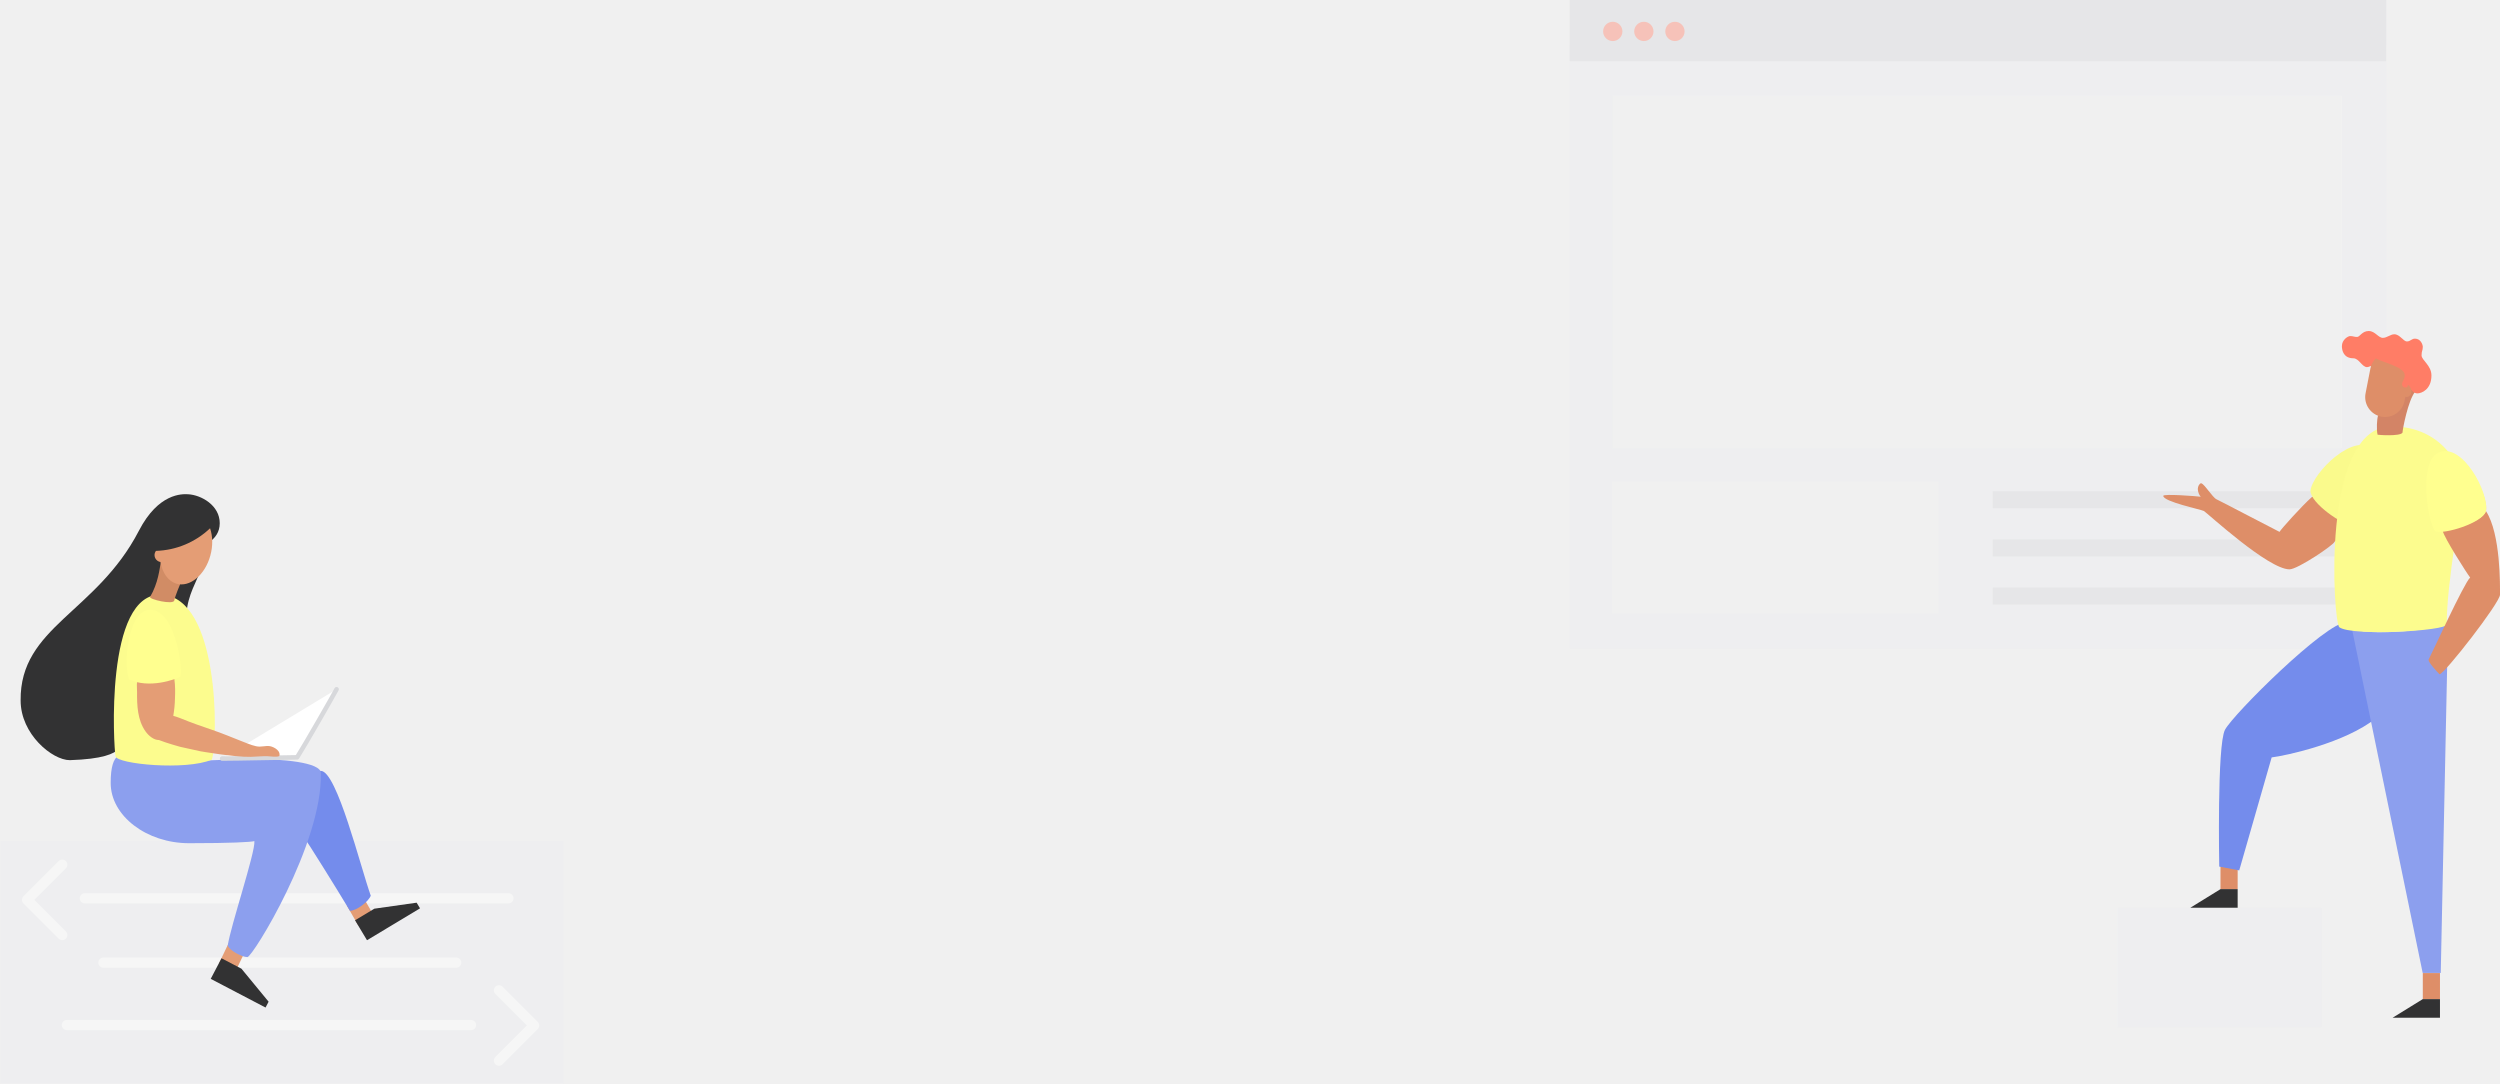
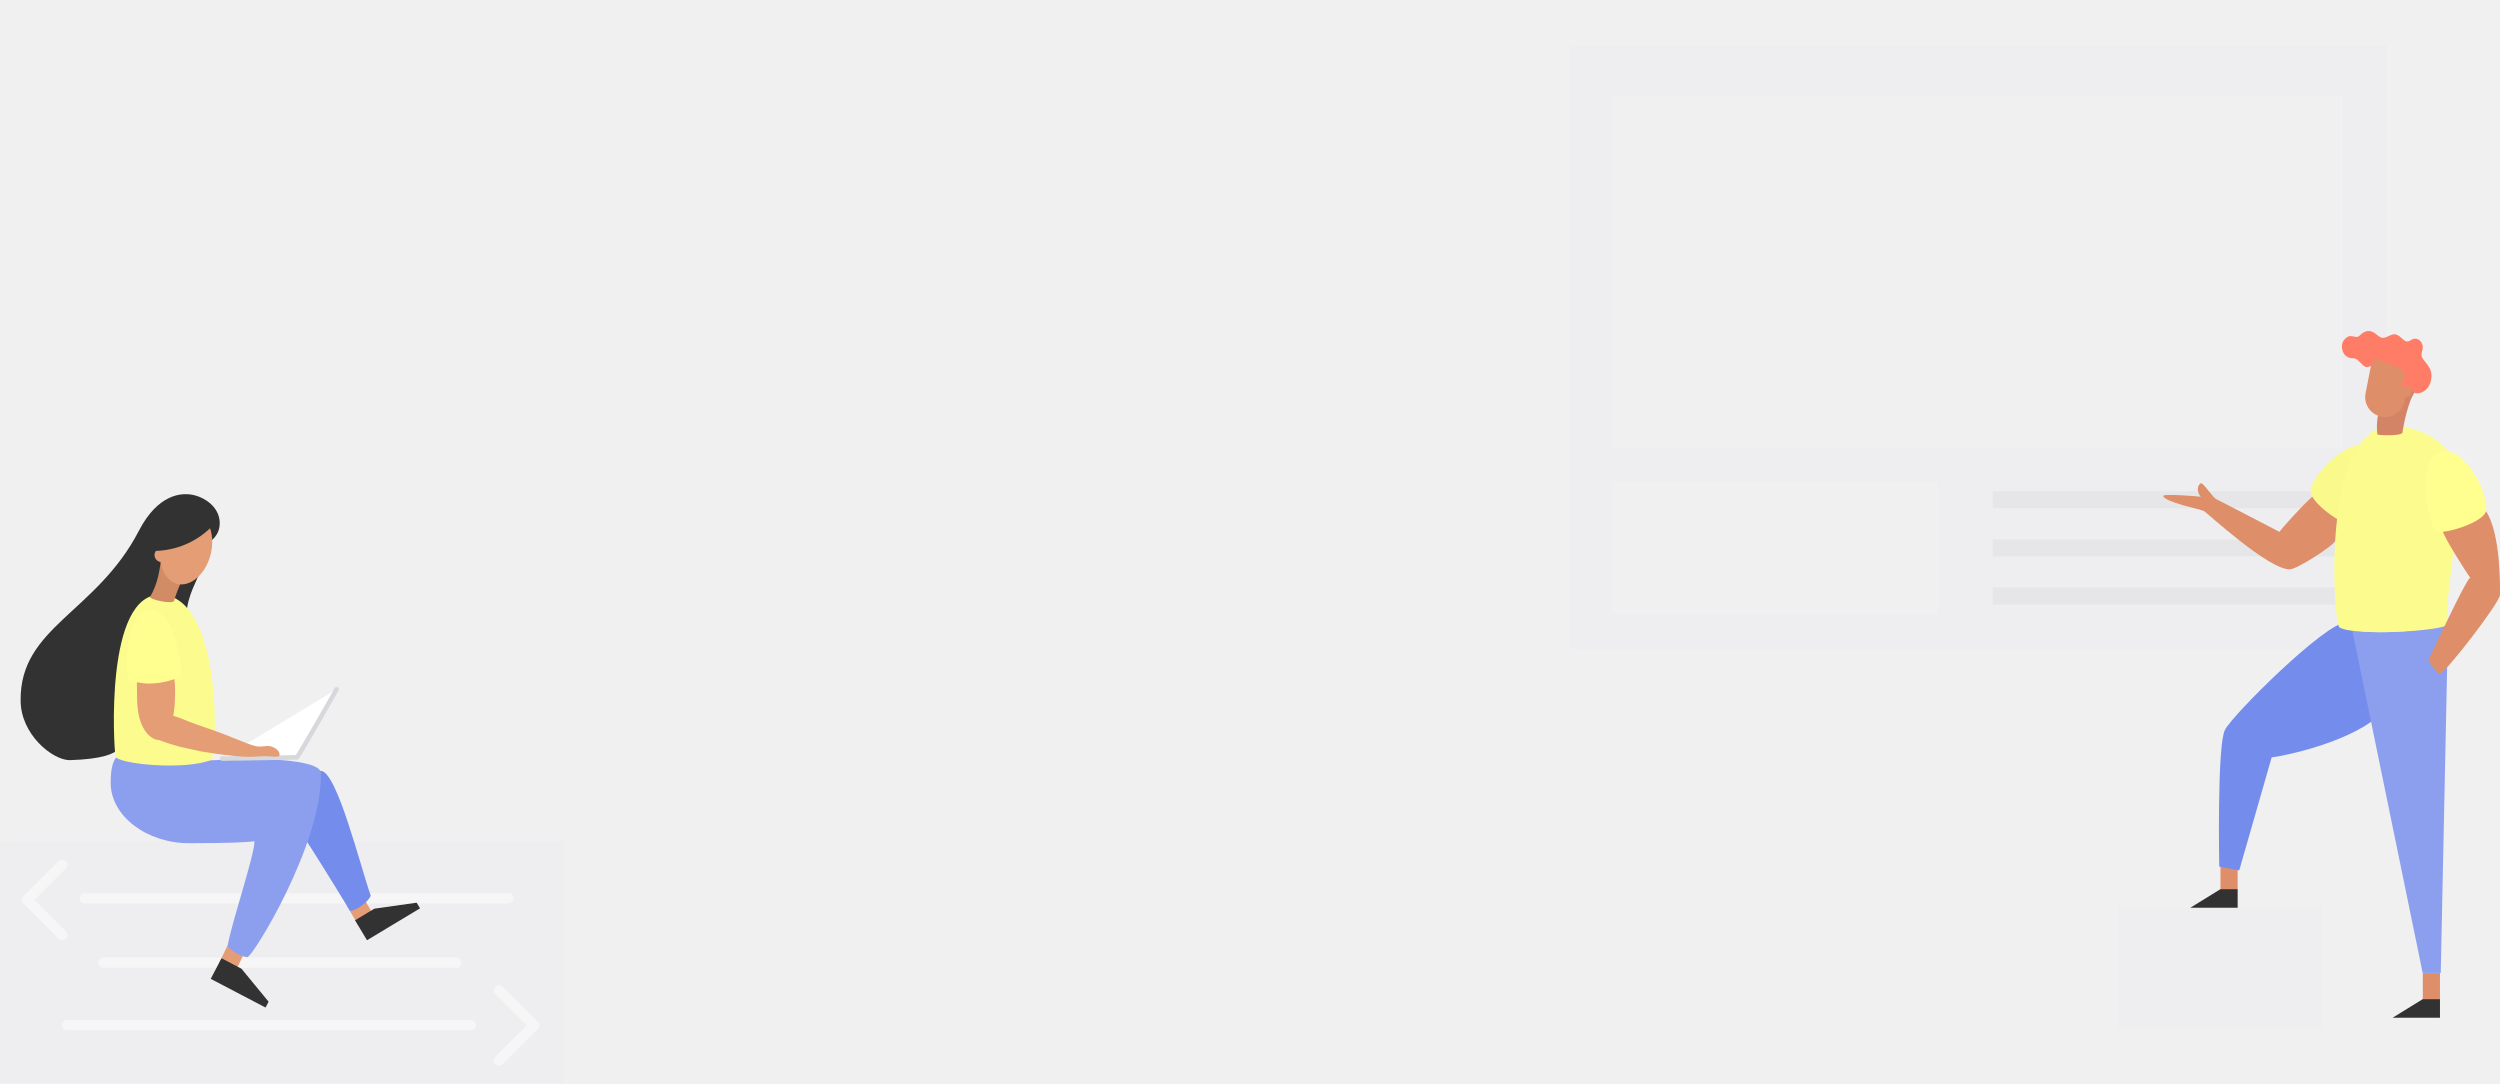
<svg xmlns="http://www.w3.org/2000/svg" viewBox="0 0 1114 483" version="1.1">
  <g id="Background" opacity="0.4">
    <path d="M1063.3,20 L1063.3,289 L699.45,289 L699.45,20 L1063.3,20 Z M863.7,214.7 L718.25,214.7 L718.25,273.5 L863.7,273.5 L863.7,214.7 Z M1043.55,42.7 L718.55,42.7 L718.55,199.7 L1043.55,199.7 L1043.55,42.7 Z" id="Combined-Shape" fill="#EBECF0" fill-rule="nonzero" />
-     <rect id="Rectangle" fill="#D7D8DB" fill-rule="nonzero" x="699.45" y="0" width="363.85" height="27.3" />
-     <path d="M718.65,9.7 C721.025,9.7 722.95,11.625 722.95,14 C722.95,16.375 721.025,18.3 718.65,18.3 C716.275,18.3 714.35,16.375 714.35,14 C714.35,11.625 716.275,9.7 718.65,9.7 Z M732.5,9.7 C734.875,9.7 736.8,11.625 736.8,14 C736.8,16.375 734.875,18.3 732.5,18.3 C730.125,18.3 728.2,16.375 728.2,14 C728.2,11.625 730.125,9.7 732.5,9.7 Z M746.35,9.7 C748.725,9.7 750.65,11.625 750.65,14 C750.65,16.375 748.725,18.3 746.35,18.3 C743.975,18.3 742.05,16.375 742.05,14 C742.05,11.625 743.975,9.7 746.35,9.7 Z" id="Combined-Shape" fill="#FF7D66" fill-rule="nonzero" />
    <path d="M1087.65,261.8 L1087.65,269.4 L887.95,269.4 L887.95,261.8 L1087.65,261.8 Z M1087.65,240.35 L1087.65,247.95 L887.95,247.95 L887.95,240.35 L1087.65,240.35 Z M1087.65,218.9 L1087.65,226.5 L887.95,226.5 L887.95,218.9 L1087.65,218.9 Z" id="Combined-Shape" fill="#D7D8DB" fill-rule="nonzero" />
    <polygon id="Path" fill="#EBECF0" fill-rule="nonzero" points="0.284 374.749 251.234 374.749 251.234 482.703 0.284 482.703" />
    <path d="M37.813,400.282 L226.551,400.282 M46.085,428.95 L203.284,428.95 M29.813,456.758 L209.885,456.758" id="Combined-Shape" stroke="#FFFFFF" stroke-width="4.543" stroke-linecap="round" stroke-linejoin="round" />
    <polyline id="Path" stroke="#FFFFFF" stroke-width="4.543" fill="#EBECF0" stroke-linecap="round" stroke-linejoin="round" points="27.741 416.644 12.072 400.978 27.741 385.309" />
    <polyline id="Path" stroke="#FFFFFF" stroke-width="4.543" fill="#EBECF0" stroke-linecap="round" stroke-linejoin="round" points="222.338 472.616 238 456.95 222.334 441.284" />
    <rect id="Rectangle" fill="#EBECF0" fill-rule="nonzero" x="943.5" y="404.5" width="91.05" height="53.3" />
  </g>
  <g id="Foreground" transform="translate(9, 147.5)">
    <rect id="Rectangle" fill="#DE8E68" fill-rule="nonzero" x="980.45" y="237.1" width="7.65" height="11.6" />
    <rect id="Rectangle" fill="#DE8E68" fill-rule="nonzero" x="1070.6" y="286.1" width="7.65" height="11.6" />
    <path d="M1036.6,129.75 C1027.35,129.75 986.05,170.8 982.45,177.7 C978.85,184.6 979.9,238.65 979.9,238.65 L988.8,240.35 L1003.25,190 C1009.55,189.25 1036.05,183.55 1049.75,172.5 C1063.45,161.4 1048.45,136.65 1048.45,136.65 L1036.6,129.75 Z" id="Path" fill="#748CEC" fill-rule="nonzero" />
    <path d="M1021.15,74 C1016.6,78.05 1007.5,88.2 1006.75,89.5 C1004.45,88.4 980.5,75.8 978.7,75 C976.9,74.2 973.1,67.85 971.8,67.85 C971.05,67.85 970.35,69.3 970.35,70.3 C970.35,72 971.15,73.3 971.65,73.85 C969.95,73.6 954.95,72.45 954.95,73.45 C954.95,76.05 971.75,79.5 973.05,80.2 C974.35,80.9 1001.7,106.2 1011.2,106.2 C1014.9,106.2 1031.25,95.1 1031.25,93.9 C1032.8,92.85 1035.2,91.3 1035.2,91.3 L1035.2,82.5 L1029.5,78.35 C1029.5,78.3 1022.05,73.2 1021.15,74 Z" id="Path" fill="#DE8E68" fill-rule="nonzero" />
    <path d="M1020.55,71.1 C1021.55,63 1040.2,44.6 1048.75,52.8 C1056.2,59.95 1042.7,85.5 1039.25,86.5 C1035.35,86.9 1020.3,76.6 1020.55,71.1 Z" id="Path" fill="#FAFA8C" fill-rule="nonzero" />
    <path d="M1077.45,54.25 C1086.95,50.25 1100.25,72.25 1098.75,80.25 C1098.75,83.75 1079.25,91.25 1076.25,89.25 C1073.25,87.25 1067.95,58.25 1077.45,54.25 Z" id="Path" fill="#FED892" fill-rule="nonzero" />
    <path d="M1039.15,133.3 L1070.55,286.05 L1078.6,286.05 L1081.45,149.8 C1081.45,147.45 1081.25,132.65 1081.25,130.75 C1072.15,133.4 1052.75,135.5 1039.15,133.3 Z" id="Path" fill="#8C9FEE" fill-rule="nonzero" />
    <polygon id="Path" fill="#323233" fill-rule="nonzero" points="1070.6 297.7 1078.25 297.7 1078.25 306 1057.15 306" />
    <polygon id="Path" fill="#323233" fill-rule="nonzero" points="980.45 248.7 988.1 248.7 988.1 257 967 257" />
    <path d="M1056.65,42.5 C1080.15,42.5 1088.35,62.05 1088.35,68.4 C1088.35,74.75 1081,113.5 1081.3,130.75 C1081.35,133.6 1039.15,136.15 1033.4,132 C1030.7,130.05 1024.9,42.5 1056.65,42.5 Z" id="Path" fill="#FCFC8E" fill-rule="nonzero" />
    <path d="M1098.75,80.25 C1105.4,90.45 1105,113.95 1105,117.5 C1105,121.05 1080.2,152.95 1078.05,152.95 C1076.75,151.65 1073.15,147.7 1073.15,146.5 C1074.3,144.4 1089.05,112.15 1091.7,109.85 C1090.5,108.4 1079.95,91.85 1079.5,89.1 C1088.75,87.55 1097.7,83.65 1098.75,80.25 Z" id="Path" fill="#DE8E68" fill-rule="nonzero" />
    <path d="M1098.75,80.25 C1100.25,72.25 1088.1,49.05 1077.45,54.25 C1068.2,58.8 1073.25,87.25 1076.25,89.25 C1079.85,90.8 1097.35,85.55 1098.75,80.25 Z" id="Path" fill="#FFFF8F" fill-rule="nonzero" />
    <path d="M1050.65,37.7 C1050.15,39.25 1049.9,44.05 1050.45,46.2 C1050.5,46.3 1060.45,47.05 1061.55,45.3 C1061.6,43.85 1064,30.95 1067.25,26.95 C1067.55,26.5 1066.9,25.25 1066.9,25.25 L1055.35,30.05 L1050.65,37.7" id="Path" fill="#D38466" fill-rule="nonzero" />
    <path d="M1065.6,26.35 C1066.35,27.35 1067.3,27.8 1068.15,27.8 C1070.05,27.8 1074.45,26.05 1074.45,19.8 C1074.45,15.3 1070.05,13 1070.05,10.85 C1070.05,8.8 1070.6,8.75 1070.6,7.05 C1070.6,6.2 1069.75,3.4 1067.1,3.4 C1065.6,3.4 1065.05,4.65 1063.55,4.65 C1061.9,4.65 1060.4,1.45 1057.9,1.45 C1056.2,1.45 1054.6,3.05 1052.8,3.05 C1050.75,3.05 1049.35,0 1046.5,0 C1043.55,0 1042.5,2.65 1041.35,2.65 C1039.9,2.65 1039.65,2.25 1038.2,2.25 C1037.3,2.25 1034.55,3.85 1034.55,6.75 C1034.55,8.8 1035.4,12.15 1039.65,12.15 C1042.15,12.15 1043.55,16.1 1045.75,16.1 C1046.6,16.1 1047.35,15.4 1047.55,15.75 C1048.4,17.25 1050.15,21.35 1050.15,21.35 L1058.1,25.8 L1065.6,26.35 Z" id="Path" fill="#FF7D66" fill-rule="nonzero" />
    <path d="M1063.85,24.3 C1063.85,25 1063.6,25.15 1062.55,25.15 C1062.05,25.15 1061.35,24.5 1061.35,23.8 C1061.35,22.15 1062.55,21.8 1062.55,19.65 C1062.55,16 1053,14.1 1049.65,12.2 L1049.65,12.2 C1048.45,13.4 1047.6,14.95 1047.25,16.7 L1045.1,27.75 C1044.15,32.55 1047.3,37.2 1052.05,38.15 C1056.8,39.1 1061.5,35.95 1062.45,31.2 L1062.8,29.3 L1062.8,29.3 C1063,29.35 1063.2,29.4 1063.35,29.4 C1064.6,29.4 1065.55,28.25 1065.55,26.85 C1065.65,25.55 1063.85,23.25 1063.85,24.3 Z" id="Path" fill="#DE8E68" fill-rule="nonzero" />
    <path d="M74.836,72.742 C80.628,73.049 88.916,77.642 88.916,85.646 C88.916,93.651 80.572,96.794 73.075,98.099 C78.161,104.161 80.247,105.334 79.725,107.941 C79.204,110.549 74.51,117.72 74.125,125.935 C73.74,134.149 51.438,179.324 47.203,180.629 C42.968,181.935 51.319,190.289 22.108,191.227 C14.321,191.227 0.191,179.677 0.191,164.627 C-0.159,131.822 33.938,125.595 52.898,88.996 C61.599,72.195 72.148,72.594 74.836,72.742 Z" id="Path" fill="#323233" fill-rule="nonzero" />
    <polygon id="Path" fill="#E49D75" fill-rule="nonzero" points="145.672 256.229 152.753 252.141 157.768 260.835 150.688 264.92" />
    <polygon id="Path" fill="#E49D75" fill-rule="nonzero" points="92.934 272.655 100.309 276.2 96 285.234 88.622 281.709" />
    <path d="M133.947,195.998 C141.122,195.998 151.675,238.995 156.211,251.602 C155.262,254.241 149.879,258.35 146.925,258.35 C141.227,248.802 128.463,228.334 126.195,225.17 C124.378,222.65 126.772,195.998 133.947,195.998 Z" id="Path" fill="#748CEC" fill-rule="nonzero" />
    <path d="M51.662,188.098 C45.443,188.098 40.319,186.758 40.319,201.398 C40.319,216.039 56.3,228.233 75.266,228.233 C94.233,228.233 102.626,227.729 104.355,227.309 C104.866,232.149 93.687,265.319 92.486,273.859 C93.344,276.141 98.891,278.983 101.236,278.983 C103.581,278.983 134.78,228.306 133.968,196.992 C134.077,192.092 116.052,190.737 104.663,190.737 C93.274,190.737 69.033,192.05 65.967,192.05" id="Path" fill="#8C9FEE" fill-rule="nonzero" />
    <path d="M42.489,189.537 C41.698,186.278 37.435,116.254 63.009,117.503 C88.584,118.753 88.321,181.154 85.409,191.003 C73.737,195.945 43.322,192.977 42.489,189.537 Z" id="Path" fill="#FCFC8E" fill-rule="nonzero" />
    <path d="M71.637,111.949 C71.234,112.904 69.064,117.993 68.662,120.072 C68.259,122.151 57.266,119.523 57.882,118.483 C61.522,112.337 62.117,105.883 62.708,102.653 C63.251,99.699 74.3,105.621 71.637,111.949 Z" id="Path" fill="#D18C65" fill-rule="nonzero" />
    <path d="M89.984,190.51 C96.634,190.51 119.587,189.967 123.395,189.967 C126.349,185.417 140.069,161.449 140.975,159.636" id="Path" stroke="#D7D8DB" stroke-width="2.027" fill="#FFFFFF" stroke-linecap="round" stroke-linejoin="round" />
    <path d="M68.48,153.088 L52.702,154.768 C51.627,156.091 52.093,159.22 52.075,160.83 C52.005,166.78 52.271,173.43 55.869,178.442 C57.269,180.391 59.562,182.292 61.819,182.26 C65.354,183.66 71.252,185.274 71.252,185.274 L80.201,187.248 C80.201,187.248 95.3,189.925 102.755,189.75 C105.237,189.687 107.76,189.4 110.238,189.47 C111.677,189.509 113.959,189.957 115.303,189.47 C115.695,189.327 115.6,188.462 115.506,188.123 C115.184,186.936 114.05,186.103 113.007,185.585 C110.585,184.381 109.213,185.144 106.728,185.186 C104.694,185.221 102.269,184.185 98.741,182.803 C94.579,181.172 89.833,179.18 85.591,177.752 C80.758,176.125 75.826,174.368 71.108,172.436 C70.177,172.054 69.187,171.778 68.21,171.473 C68.656,168.929 68.909,166.355 68.966,163.773 C69.075,160.973 69.12,158.033 68.711,155.275 C68.606,154.565 68.777,153.746 68.48,153.088 Z" id="Path" fill="#E49D75" fill-rule="nonzero" />
    <path d="M48.502,155.202 C45.817,148.069 48.152,125.774 56.867,124.314 C68.991,122.515 72.617,150.683 71.416,153.977 C69.271,155.265 57.252,159.524 48.502,155.202 Z" id="Path" fill="#FFFF8F" fill-rule="nonzero" />
    <path d="M84.604,87.9 C78.088,94.114 69.506,97.702 60.507,97.973 C60.087,98.502 59.858,99.157 59.856,99.832 C59.863,101.388 61.007,102.706 62.547,102.933 C63.328,107.703 65.851,111.441 69.568,112.572 C75.518,114.385 82.312,108.802 84.72,100.101 C85.938,95.705 85.801,91.362 84.604,87.9 Z" id="Path" fill="#E49D75" fill-rule="nonzero" />
    <polygon id="Path" fill="#323233" fill-rule="nonzero" points="89.7 279.501 84.898 288.678 109.328 301.46 110.69 298.859 98.594 284.159" />
    <polygon id="Path" fill="#323233" fill-rule="nonzero" points="149.2 262.585 154.538 271.461 178.166 257.255 176.654 254.738 157.803 257.412" />
  </g>
</svg>
